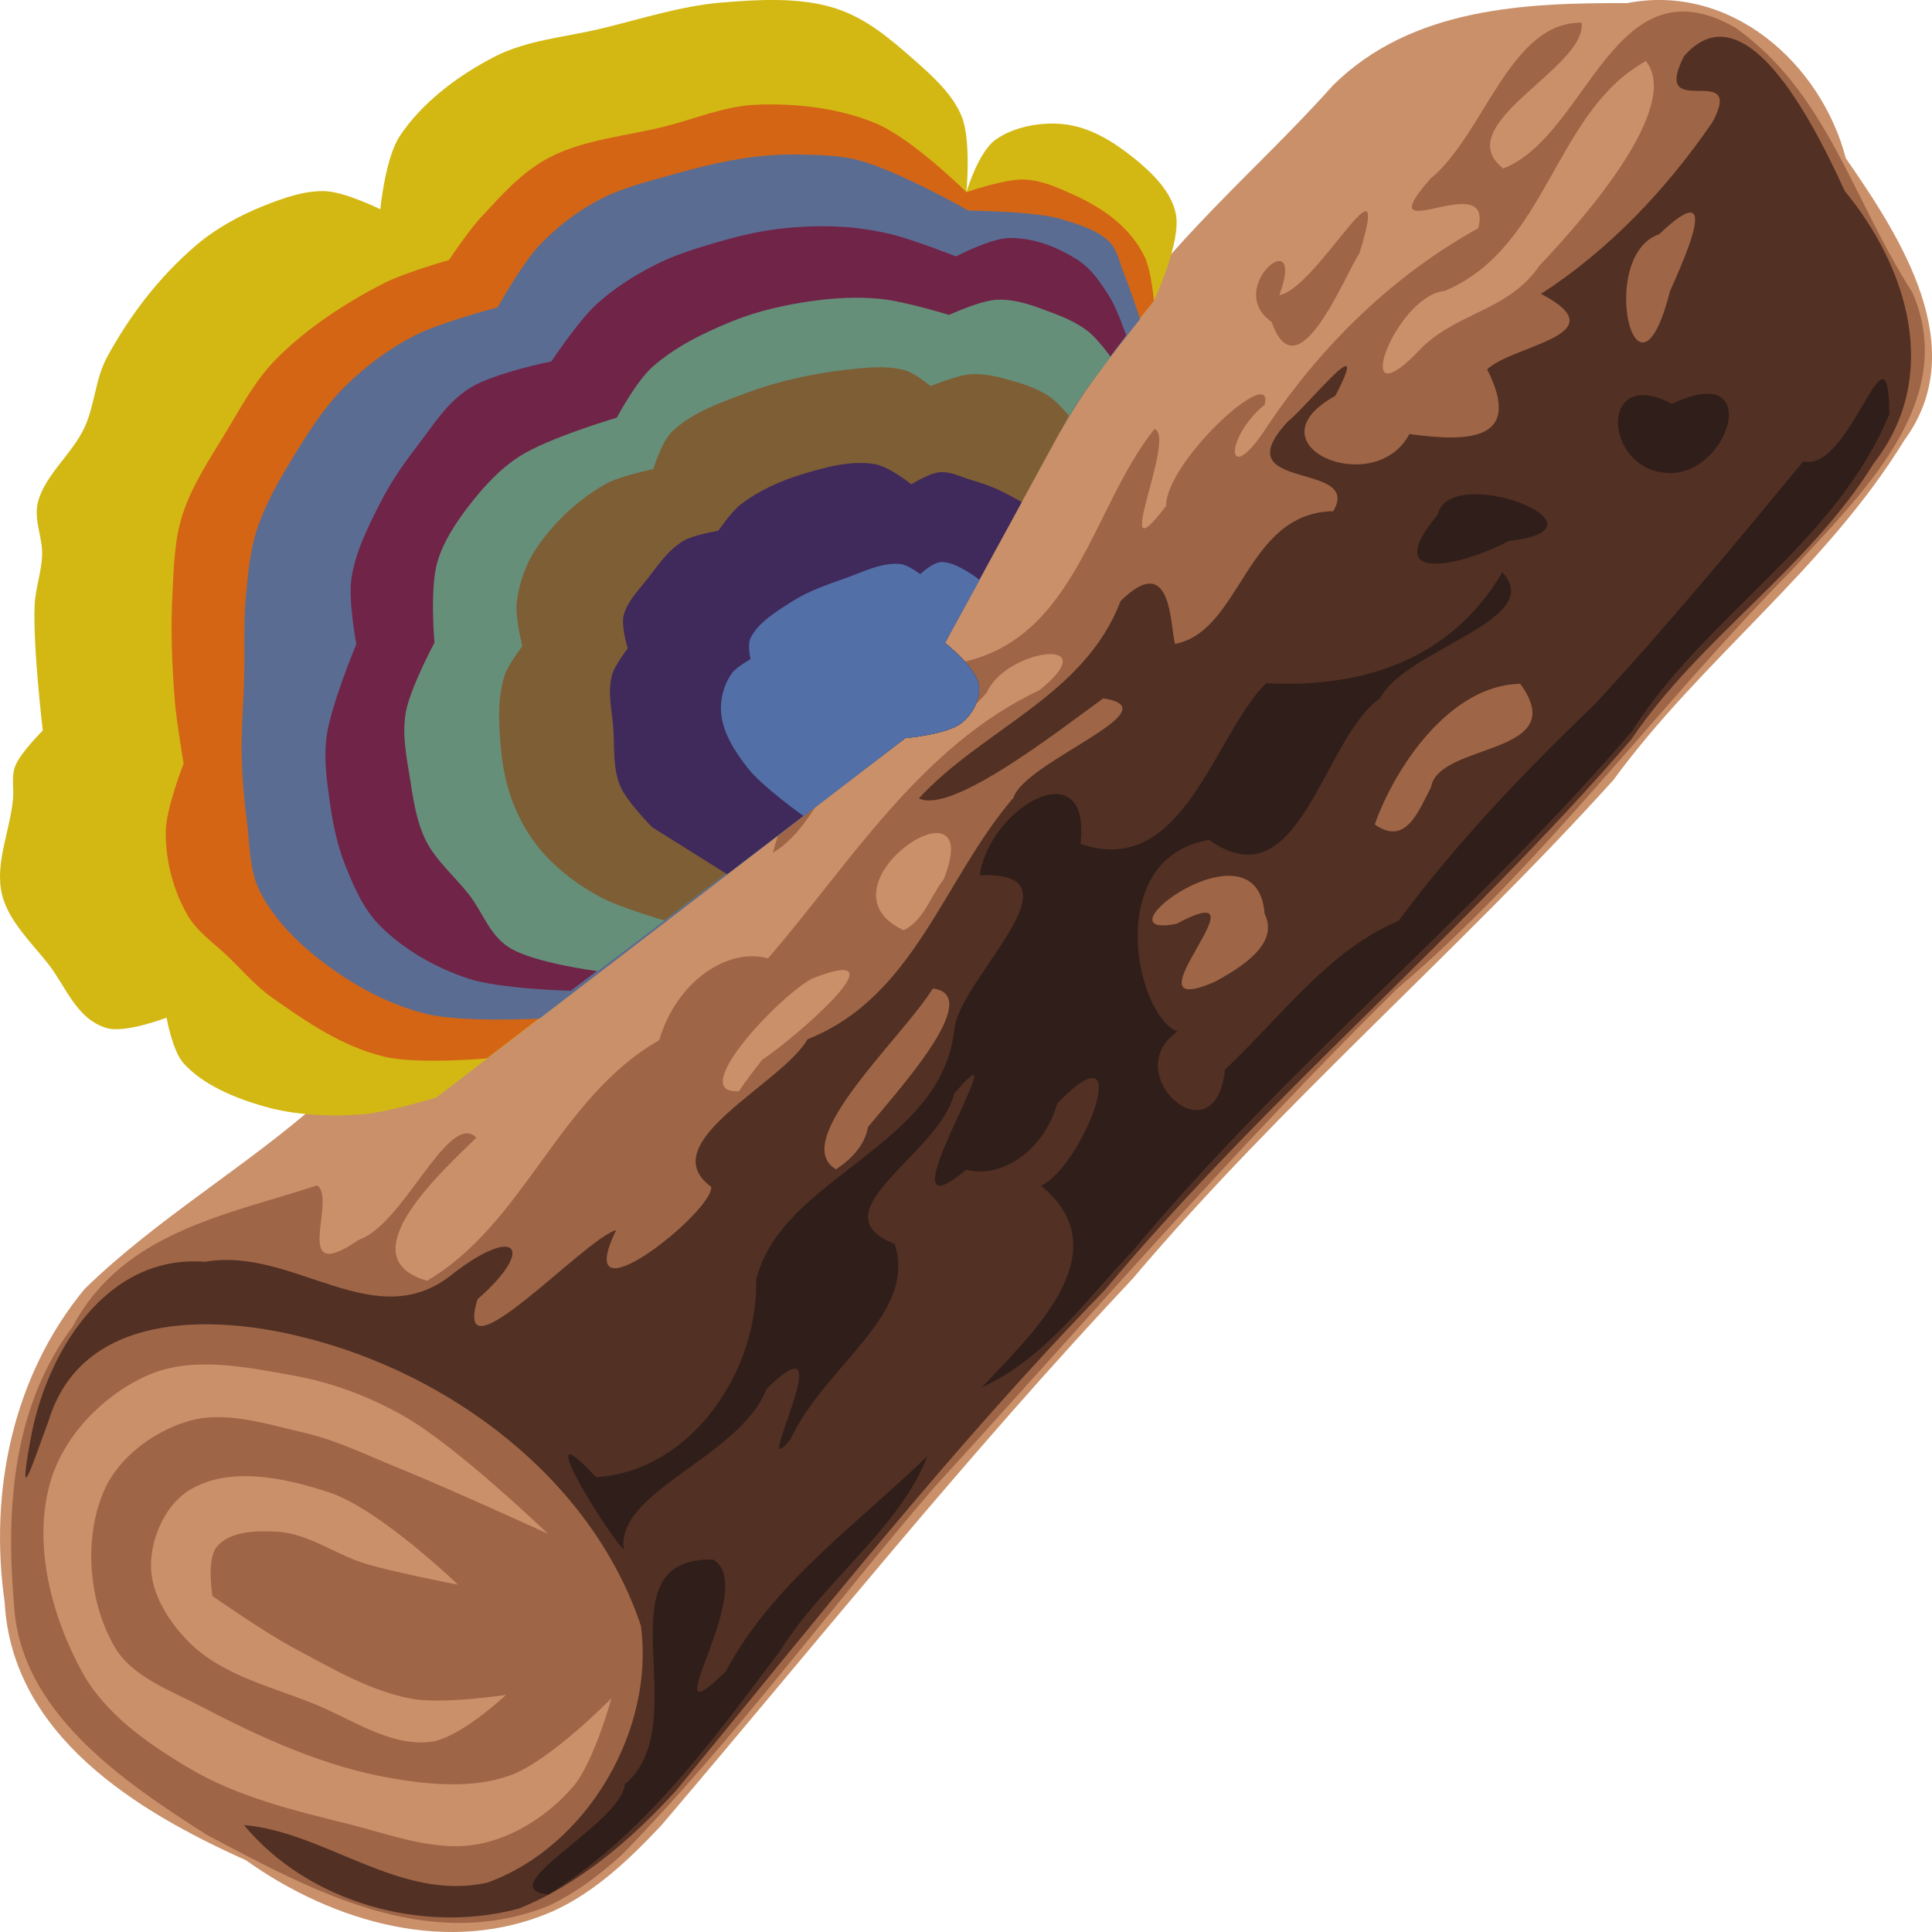
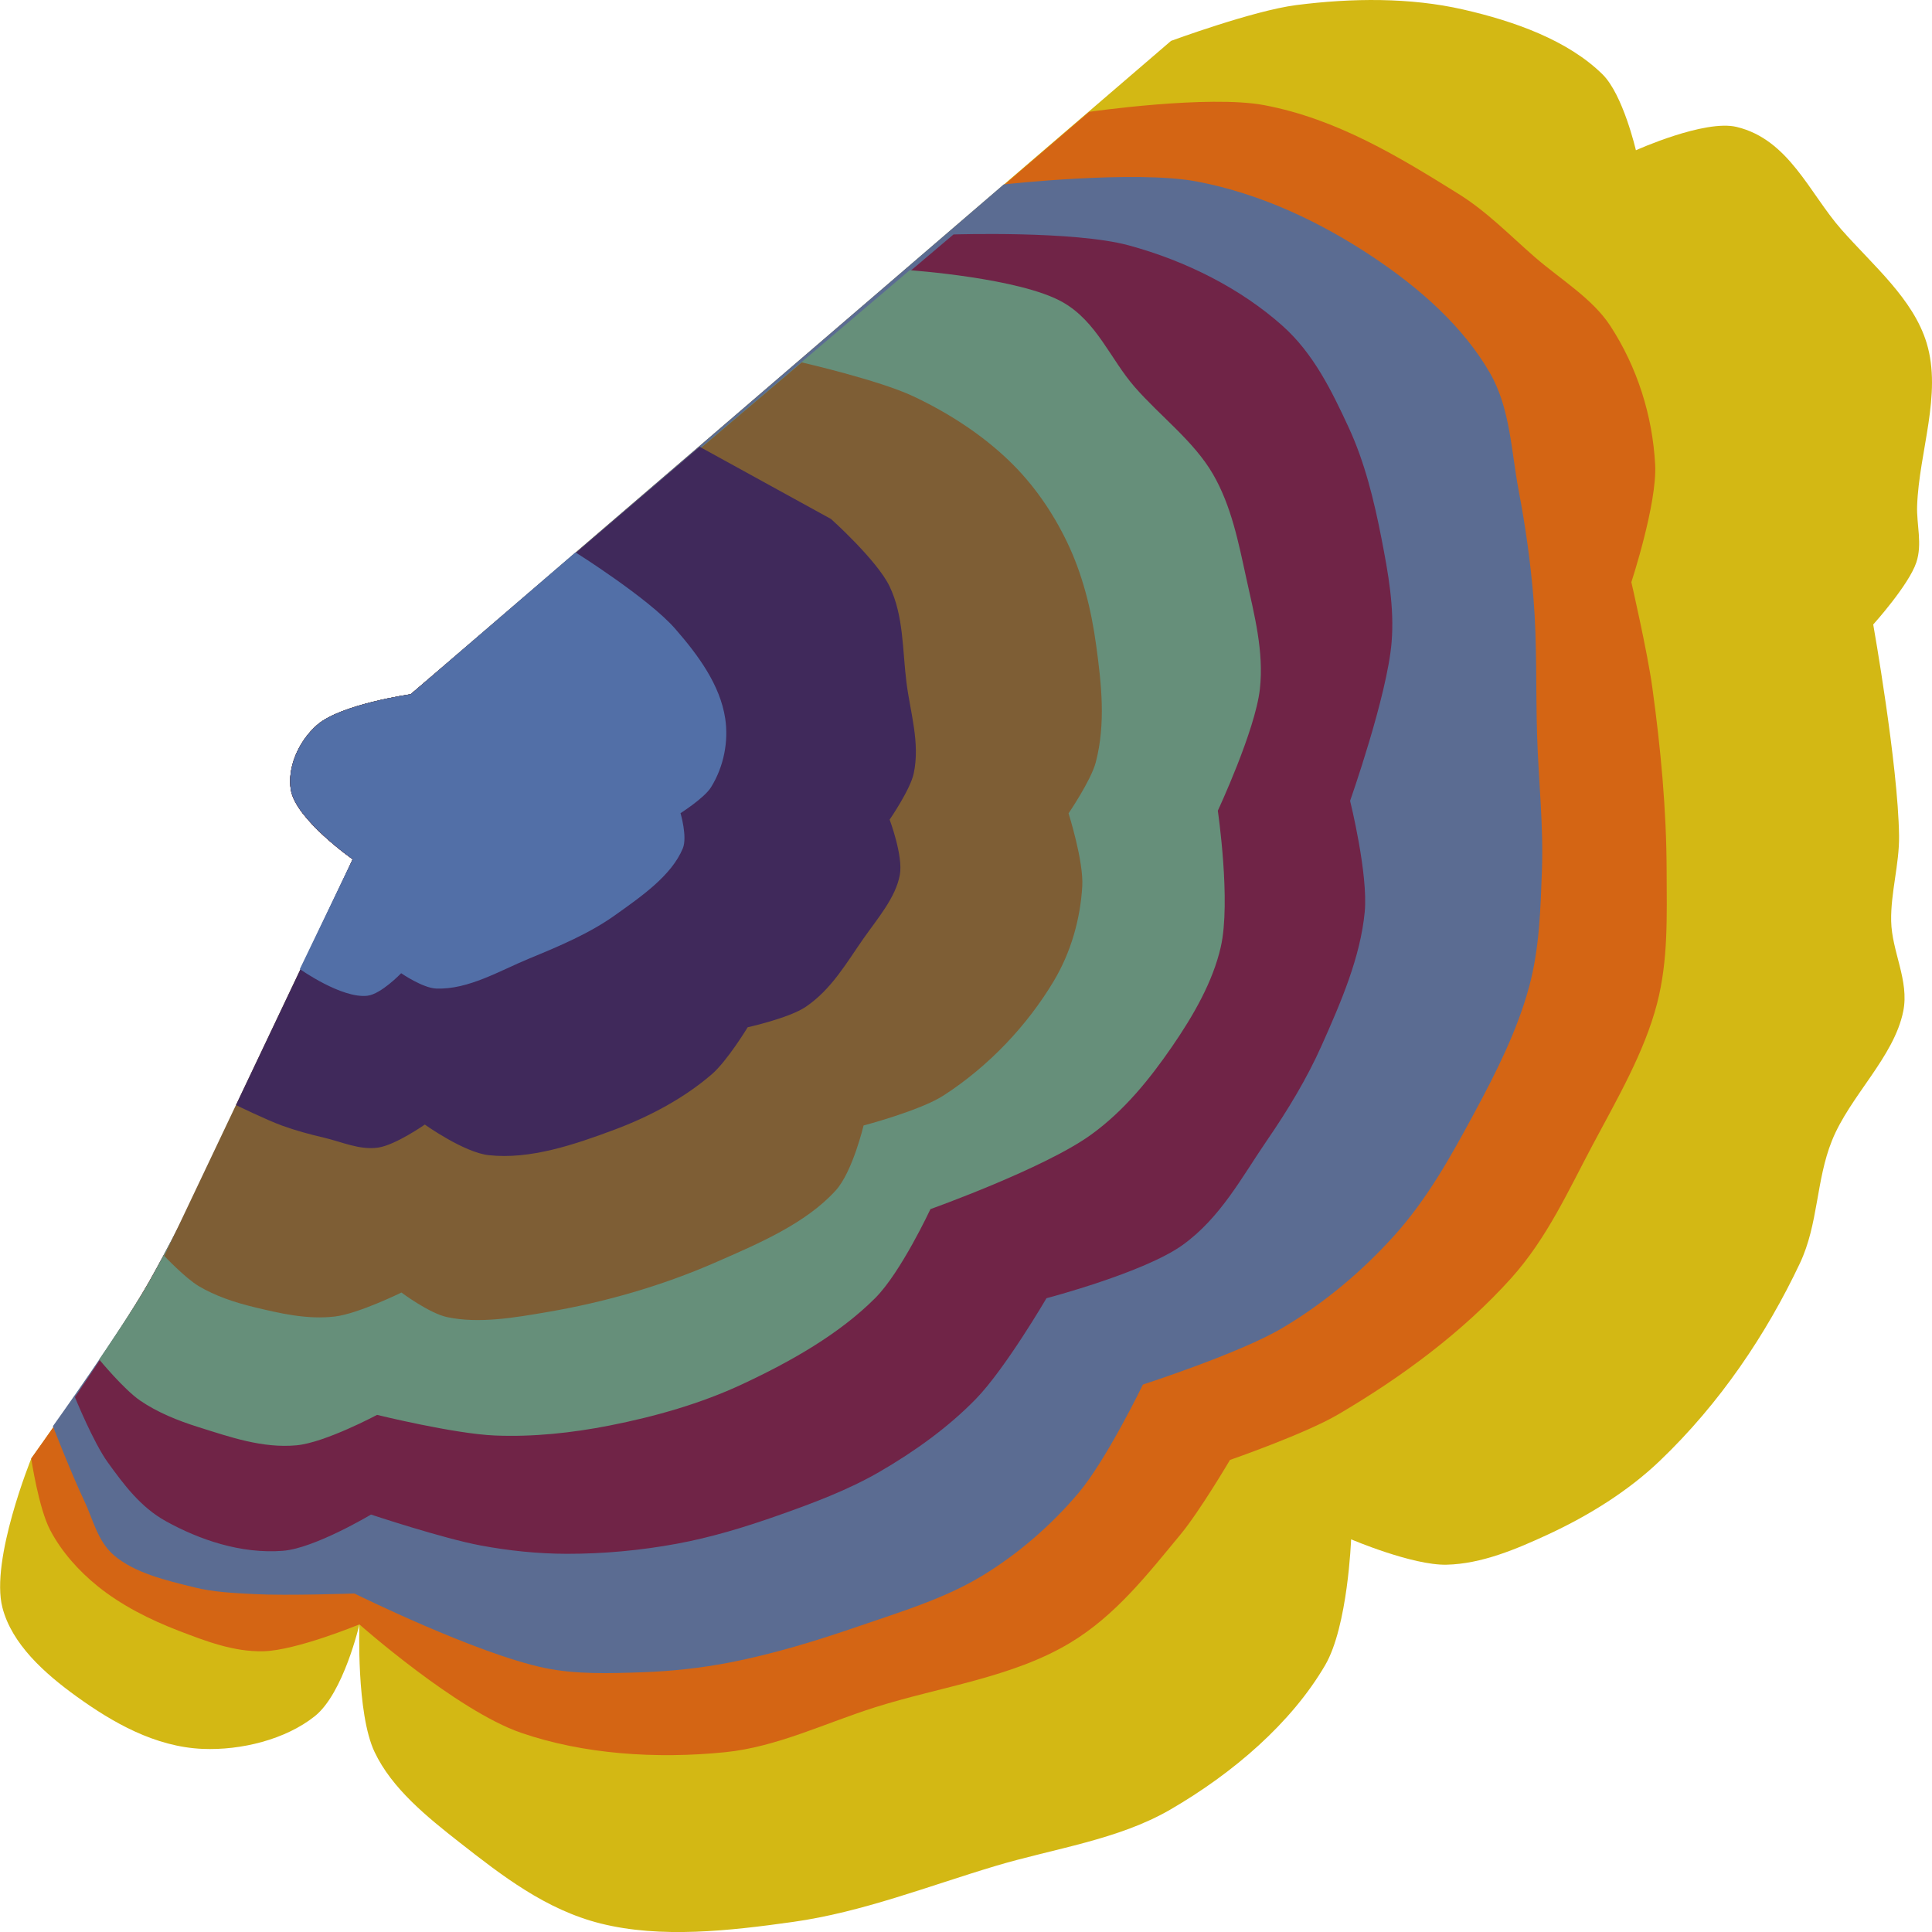
<svg xmlns="http://www.w3.org/2000/svg" width="55mm" height="55mm" viewBox="0 0 55 55" version="1.1" id="svg5">
  <defs id="defs2" />
  <g id="layer1">
-     <g id="g897" transform="matrix(0,-1.002199,1.003624,0,18.07631,199.6053)">
-       <g id="g2549" transform="rotate(52.75142,50.96232,27.57123)">
-         <path style="fill:#c9906a;stroke-width:0.265" d="m 83.994,-65.287 c -3.098,-0.753 -5.141,-3.514 -6.044,-6.427 -1.625,-2.977 -3.134,-6.834 -1.01,-9.969 1.547,-2.77 4.056,-4.968 7.186,-5.711 2.835,-0.354 5.728,0.014 8.588,-0.203 2.41,0.172 5.462,-0.768 7.132,0.834 1.664,-0.97 2.666,-2.167 4.864,-1.948 2.838,-0.768 5.64,-0.623 8.51,-0.595 1.627,-0.337 3.109,-1.98 4.359,-0.072 2.271,0.191 3.573,-3.043 5.885,-1.929 3.064,-1.15 6.387,-1.253 9.569,-1.873 3.091,-0.395 5.715,1.414 8.034,3.193 2.702,1.331 3.335,4.714 2.272,7.26 -0.122,2.73 -0.403,6.463 -3.532,7.385 -3.975,1.55 -8.342,1.47 -12.41,2.688 -6.441,1.214 -13.014,1.594 -19.42,3.02 -6.741,1.133 -13.375,2.806 -20.043,4.269 -1.297,0.217 -2.642,0.376 -3.94,0.078 z" id="path2557" />
-         <path style="fill:#9e6547;stroke-width:0.265" d="m 83.962,-65.492 c -3.566,-1.009 -5.071,-4.475 -6.457,-7.463 -0.967,-2.636 -2.118,-5.999 -0.375,-8.543 1.466,-2.316 3.368,-4.472 6.096,-5.255 2.749,-1.268 5.384,0.123 7.933,1.008 0.244,0.649 -2.386,1.838 0.012,1.946 1.258,0.434 4.249,-1.391 4.409,-0.292 -1.203,0.16 -5.031,0.45 -3.574,2.39 3.183,0.38 6.13,-1.888 9.376,-1.452 1.389,-1.03 3.147,-0.934 3.864,0.018 3.531,-0.753 7.079,-2.174 10.744,-1.406 2.485,-0.07 -0.053,-1.514 -1.238,-0.848 -1.725,0.36 -3.497,-0.352 -1.944,-1.14 -2.032,-0.567 -3.879,1.285 -5.637,1.088 1.912,-1.483 5.35,-2.725 7.526,-1.071 3.013,1.431 5.641,-1.277 8.376,-1.957 0.388,0.557 -3.713,2.671 -1.061,1.938 0.777,-1.018 4.923,-1.38 3.97,-0.599 -1.532,0.062 -2.331,1.262 -0.343,0.545 2.676,-0.925 5.489,-1.259 8.197,-0.867 1.445,-1.134 -2.98,-1.372 -0.231,-1.941 1.973,-0.067 4.482,-2.188 6.098,-0.933 -0.637,1.118 -4.785,0.002 -4.276,1.953 2.493,0.708 6.122,-2.879 7.667,0.812 0.944,3.025 -0.307,5.87 -0.561,9.018 -0.81,3.308 -4.709,3.679 -7.491,4.205 -5.394,0.771 -10.651,2.387 -16.115,2.689 -6.378,0.82 -12.678,2.165 -18.998,3.323 -4.467,0.95 -8.868,2.276 -13.386,2.948 -0.86,0.075 -1.736,0.075 -2.582,-0.113 z m -2.222,-12.765 c 0,0 0.493,-0.942 0.953,-1.041 0.568,-0.122 1.158,0.313 1.602,0.688 0.694,0.586 0.94,1.556 1.48,2.286 0.525,0.711 1.705,2.031 1.705,2.031 0,0 -0.471,-3.048 -1.31,-4.282 -0.742,-1.091 -1.783,-2.313 -3.093,-2.469 -0.799,-0.095 -1.69,0.387 -2.186,1.021 -0.505,0.646 -0.584,1.602 -0.474,2.415 0.177,1.309 1.095,2.409 1.768,3.545 0.589,0.995 0.977,2.268 1.976,2.851 0.725,0.423 2.508,0.231 2.508,0.231 0,0 -1.596,-0.871 -2.196,-1.531 -0.819,-0.901 -1.284,-2.075 -1.794,-3.18 -0.382,-0.827 -0.94,-2.566 -0.94,-2.566 z m 4.842,10.508 c 0.901,-0.186 2.409,-1.346 2.409,-1.346 0,0 -2.485,0.371 -3.639,-0.003 -1.05,-0.341 -1.927,-1.137 -2.682,-1.943 -1.31,-1.398 -2.248,-3.13 -3.061,-4.865 -0.433,-0.925 -1.086,-1.901 -0.949,-2.913 0.197,-1.455 1.153,-2.947 2.429,-3.673 0.891,-0.507 2.109,-0.498 3.073,-0.148 1.042,0.379 1.736,1.403 2.446,2.255 0.6,0.72 1.025,1.57 1.503,2.376 0.797,1.345 2.273,4.104 2.273,4.104 0,0 -0.541,-3.511 -1.227,-5.129 -0.435,-1.024 -1.042,-1.995 -1.795,-2.814 -0.931,-1.014 -1.942,-2.184 -3.28,-2.509 -1.318,-0.32 -2.909,-0.086 -4.006,0.712 -1.483,1.079 -2.309,3.043 -2.585,4.856 -0.206,1.349 0.248,2.759 0.76,4.024 0.596,1.472 1.627,2.74 2.621,3.978 0.793,0.987 1.506,2.174 2.645,2.725 0.924,0.448 2.058,0.521 3.064,0.313 z m 16.796,-13.195 c 1.027,0.076 5.329,-0.185 2.521,-0.978 -1.012,-0.177 -4.869,0.453 -3.592,1.289 0.352,-0.118 0.711,-0.217 1.07,-0.311 z m 7.191,-0.963 c 2.929,-1.742 -3.142,-2.137 -1.776,0.464 0.624,0.125 1.197,-0.312 1.776,-0.464 z m 24.03,-3.653 c 1.915,-0.312 5.924,-1.157 5.898,-2.793 -2.962,-0.431 -5.39,2.528 -8.486,1.746 -1.187,-0.743 -4.388,1.285 -1.756,0.927 1.581,-0.319 2.768,0.649 4.345,0.119 z m -7.038,-3.321 c -0.522,-1.604 2.56,-1.696 0.635,-0.475 0.938,0.508 5.237,-1.522 2.53,0.428 -0.727,0.252 -3.851,2.16 -3.165,0.048 z" id="path2555" />
-         <path style="fill:#523023;stroke-width:0.265" d="m 83.269,-65.935 c -2.622,-1.077 -4.639,-3.758 -4.756,-6.601 1.728,1.562 2.202,4.432 4.511,5.481 2.862,0.897 6.406,-0.57 7.88,-3.179 1.416,-4.174 0.023,-9.005 -2.703,-12.362 -1.658,-2.063 -4.528,-4.338 -7.156,-2.431 -1.07,0.675 -2.3,1.554 -0.744,0.127 1.822,-1.686 4.89,-2.939 7.018,-1.041 2.287,1.18 2.544,4.652 5.425,4.526 2.238,-0.014 2.281,0.847 0.083,0.998 -2.058,1.488 3.456,0.47 4.318,0.817 -2.737,1.389 2.554,1.249 2.89,0.653 -0.592,-2.022 3.367,-1.107 4.713,-1.682 3.153,0.88 5.806,-1.284 8.806,-1.926 0.867,-0.626 5.16,0.764 3.731,-0.705 -1.759,-0.036 -5.421,0.01 -5.881,-0.903 2.651,-0.478 5.497,0.527 7.946,-1 2.039,-0.266 0.704,1.389 0.492,1.904 1.719,0.855 3.845,-1.762 5.855,-0.284 1.554,-0.634 -2.191,-2.331 0.513,-2.807 0.786,-0.023 3.616,-0.759 1.518,0.234 -2.849,-0.416 -0.914,3.028 1.016,2.136 1.185,1.186 2.449,2.13 2.868,-0.129 1.025,-0.104 3.581,1.496 2.514,-0.781 2.277,0.174 4.626,-0.207 6.831,-0.943 1.831,-0.841 -1.447,-1.038 0.479,-1.975 2.694,-0.572 1.688,4.127 1.315,5.808 0.109,2.813 -1.003,5.848 -4.013,6.649 -3.289,1.266 -6.912,0.959 -10.24,2.086 -7.057,1.503 -14.312,1.806 -21.35,3.411 -6.177,0.935 -12.224,2.513 -18.292,3.957 -1.839,0.334 -3.765,0.465 -5.587,-0.036 z m 33.959,-9.687 c 1.514,-2.342 -4.368,-2.357 -2.165,-1.284 3.147,0.516 -3.08,1.262 -0.113,1.974 0.718,0.102 2.096,0.29 2.277,-0.69 z m 5.93,0 c 0.953,-0.895 3.737,1.73 3.795,-0.808 -1.635,-1.196 -4.31,-0.235 -5.704,0.681 0.323,1.052 1.251,0.426 1.91,0.127 z m -18.554,-1.984 c 1.205,-0.294 4.934,-0.959 3.846,-2.02 -1.533,0.593 -5.895,0.97 -5.295,2.426 0.505,0.037 1.063,-0.045 1.449,-0.406 z m 32.48,-5.131 c 0.922,-0.509 3.236,-1.754 0.732,-1.474 -1.78,-0.593 -3.807,3.935 -0.732,1.474 z" id="path2553" />
-         <path style="fill:#2f1e19;stroke-width:0.265" d="m 84.195,-65.741 c -1.258,-1.169 2.865,-0.343 3.614,-1.177 2.712,-0.125 3.295,-5.615 5.859,-3.567 0.609,1.433 -4.734,3.128 -1.633,2.747 2.54,-1.182 5.563,-1.078 8.244,-1.406 -1.818,1.143 -4.553,1.053 -6.678,1.878 -3.058,0.856 -6.189,1.823 -9.405,1.526 z m 18.499,-4.025 c 1.971,-0.336 5.5,-0.646 4.81,-3.536 1.34,0.258 5.01,-2.079 1.783,-1.591 -1.147,0.867 -2.605,0.723 -3.196,-0.063 -3.466,0.165 4.135,-2.607 1.03,-1.928 -1.325,1.114 -5.206,0.288 -3.923,2.376 -0.693,1.995 -3.649,1.546 -5.698,2.624 -1.909,0.472 3.502,-1.954 0.309,-1.544 -1.767,1.094 -5.188,-0.292 -5.988,1.193 -0.08,-1.017 0.355,-4.872 0.622,-2.123 2.275,1.517 5.516,0.363 7.006,-1.711 2.368,-1.91 6.496,0.218 8.815,-2.294 1.04,-1.034 5.701,-1.283 3.191,-3.016 1.411,-1.386 4.691,-0.934 2.813,1.021 1.733,2.566 4.854,-0.167 6.957,-0.448 2.105,1.782 4.58,2.639 7.237,1.549 0.193,1.843 -3.485,0.071 -4.926,0.746 -2.002,-0.076 -5.352,3.286 -6.291,0.269 -2.711,-1.422 -4.684,2.709 -4.012,3.789 -2.087,-0.091 -1.384,3.598 0.42,1.677 2.19,-0.227 4.385,-0.922 6.477,-0.382 2.695,-0.783 5.4,-1.209 8.179,-1.533 2.976,-0.527 5.92,-1.214 8.86,-1.909 0.875,1.086 4.528,-1.957 2.749,0.41 -3.43,2.006 -7.616,1.392 -11.265,2.751 -6.667,1.443 -13.54,1.638 -20.19,3.175 -1.897,0.302 -3.839,0.935 -5.767,0.497 z m 31.168,-8.939 c -1.319,-1.172 0.336,-3.585 1.331,-1.447 2.894,0.593 -0.01,2.667 -1.331,1.447 z m -4.72,-1.155 c -1.298,-0.192 -3.78,-1.202 -1.154,-1.809 1.203,-1.011 3.946,3.479 1.154,1.809 z" id="path2551" />
-       </g>
-       <g id="g1292-1" transform="matrix(0.5220985,-0.08679043,0.1085755,0.6260546,146.5145,-27.9761)">
-         <path style="fill:#d3b814;fill-opacity:1;stroke:none;stroke-width:0.265px;stroke-linecap:butt;stroke-linejoin:miter;stroke-opacity:1" d="M 47.483,63.519 32.771,40.231 c 0,0 -0.346,-2.284 -0.209,-3.417 0.178,-1.474 0.578,-2.97 1.325,-4.253 0.736,-1.265 1.707,-2.519 2.998,-3.207 0.769,-0.41 2.58,-0.418 2.58,-0.418 0,0 -0.466,-1.942 0,-2.719 0.758,-1.267 2.559,-1.484 3.905,-2.092 1.334,-0.603 2.653,-1.445 4.114,-1.534 1.694,-0.103 3.293,0.821 4.95,1.185 0.579,0.127 1.214,0.081 1.743,0.349 0.646,0.327 1.604,1.464 1.604,1.464 0,0 4.488,0.171 6.694,0.558 0.877,0.154 1.702,0.548 2.58,0.697 0.942,0.16 1.963,-0.123 2.859,0.209 1.355,0.503 2.233,1.859 3.486,2.58 1.119,0.644 2.475,0.828 3.556,1.534 1.941,1.268 3.742,2.855 5.09,4.741 0.696,0.973 1.171,2.117 1.464,3.277 0.228,0.904 0.436,1.885 0.209,2.789 -0.221,0.882 -1.464,2.301 -1.464,2.301 0,0 2.657,0.585 3.695,1.394 1.541,1.201 2.669,2.979 3.347,4.811 0.559,1.512 0.366,3.204 0.488,4.811 0.139,1.833 0.472,3.68 0.279,5.508 -0.18,1.699 -0.432,3.494 -1.325,4.95 -0.817,1.333 -2.191,2.262 -3.486,3.138 -1.051,0.71 -2.17,1.44 -3.417,1.673 -1.33,0.249 -4.044,-0.349 -4.044,-0.349 0,0 2.006,0.803 2.51,1.673 0.514,0.887 0.532,2.095 0.209,3.068 -0.405,1.22 -1.473,2.169 -2.51,2.928 -0.958,0.702 -2.09,1.363 -3.277,1.394 -1.558,0.041 -4.393,-1.604 -4.393,-1.604 0,0 -2.98,-2.803 -4.602,-4.044 -3.676,-2.812 -11.574,-7.67 -11.574,-7.67 0,0 -1.634,1.229 -2.58,1.185 -0.697,-0.032 -1.432,-0.461 -1.813,-1.046 -0.472,-0.725 -0.279,-2.58 -0.279,-2.58 z" id="path16672-3" />
-         <path style="fill:#d46514;fill-opacity:1;stroke:none;stroke-width:0.265px;stroke-linecap:butt;stroke-linejoin:miter;stroke-opacity:1" d="M 47.483,63.519 34.374,42.741 c 0,0 0.322,-3.161 1.046,-4.532 0.945,-1.789 2.563,-3.163 4.114,-4.462 0.761,-0.638 1.662,-1.088 2.51,-1.604 0.872,-0.531 1.675,-1.232 2.65,-1.534 1.47,-0.455 3.079,-0.565 4.602,-0.349 1.216,0.173 3.451,1.29 3.451,1.29 0,0 2.257,-0.009 3.382,0.07 1.938,0.136 3.877,0.343 5.787,0.697 1.355,0.251 2.743,0.467 4.009,1.011 1.416,0.609 2.653,1.575 3.905,2.475 1.227,0.883 2.545,1.705 3.521,2.859 1.294,1.53 2.258,3.354 2.963,5.229 0.363,0.966 0.628,3.033 0.628,3.033 0,0 1.367,1.072 1.952,1.708 0.968,1.052 2.025,2.12 2.545,3.451 0.656,1.677 0.425,3.576 0.593,5.369 0.128,1.369 0.523,2.755 0.314,4.114 -0.28,1.819 -0.952,3.653 -2.057,5.125 -1.143,1.522 -4.497,3.521 -4.497,3.521 0,0 0.353,1.769 0.143,2.617 -0.191,0.77 -0.727,1.424 -1.226,2.042 -0.562,0.695 -1.211,1.341 -1.958,1.831 -0.63,0.413 -1.338,0.734 -2.073,0.898 -0.764,0.171 -2.347,0.073 -2.347,0.073 0,0 -2.98,-2.803 -4.602,-4.044 -3.676,-2.812 -11.574,-7.67 -11.574,-7.67 0,0 -1.634,1.229 -2.58,1.185 -0.697,-0.032 -1.432,-0.461 -1.813,-1.046 -0.472,-0.725 -0.279,-2.58 -0.279,-2.58 z" id="path16672-7-0" />
-         <path style="fill:#5b6c92;fill-opacity:1;stroke:none;stroke-width:0.265px;stroke-linecap:butt;stroke-linejoin:miter;stroke-opacity:1" d="M 47.483,63.519 36.001,45.354 c 0,0 0.49,-3.462 1.292,-4.976 0.845,-1.594 2.155,-2.95 3.571,-4.068 1.312,-1.036 2.814,-1.929 4.433,-2.343 1.238,-0.316 2.556,-0.091 3.833,-0.055 1.142,0.032 2.284,0.11 3.419,0.243 1.423,0.167 2.826,0.471 4.24,0.698 1.406,0.226 2.829,0.355 4.22,0.661 1.175,0.259 2.368,0.51 3.47,0.993 1.257,0.551 2.406,1.337 3.516,2.145 1.143,0.833 2.303,1.689 3.214,2.771 0.852,1.011 1.57,2.166 2.042,3.401 0.472,1.236 0.745,3.898 0.745,3.898 0,0 2.073,1.377 2.895,2.293 0.774,0.862 1.427,1.864 1.854,2.941 0.432,1.09 0.526,2.288 0.671,3.451 0.145,1.158 0.246,2.329 0.198,3.495 -0.032,0.787 -0.147,1.573 -0.327,2.339 -0.198,0.843 -0.405,1.705 -0.824,2.462 -0.93,1.682 -3.659,4.458 -3.659,4.458 0,0 -0.406,1.73 -0.695,2.568 -0.177,0.513 -0.352,1.036 -0.635,1.499 -0.424,0.696 -0.87,1.451 -1.563,1.88 -0.561,0.347 -1.278,0.33 -1.925,0.454 -0.826,0.158 -2.494,0.368 -2.494,0.368 0,0 -2.438,-2.29 -3.764,-3.304 -3.676,-2.812 -11.574,-7.67 -11.574,-7.67 0,0 -1.634,1.229 -2.58,1.185 -0.697,-0.032 -1.432,-0.461 -1.813,-1.046 -0.472,-0.725 -0.279,-2.58 -0.279,-2.58 z" id="path16672-7-8-1" />
-         <path style="fill:#702447;fill-opacity:1;stroke:none;stroke-width:0.265px;stroke-linecap:butt;stroke-linejoin:miter;stroke-opacity:1" d="M 47.483,63.519 37.185,46.932 c 0,0 0.739,-3.113 1.588,-4.433 0.899,-1.397 2.143,-2.628 3.571,-3.476 1.078,-0.64 2.36,-0.889 3.595,-1.111 1.211,-0.217 2.455,-0.233 3.685,-0.203 1.096,0.027 2.21,0.064 3.271,0.342 1.611,0.421 4.585,1.98 4.585,1.98 0,0 2.391,-0.044 3.53,0.267 1.368,0.374 2.612,1.131 3.815,1.881 0.903,0.563 1.74,1.234 2.53,1.948 0.944,0.852 2.051,1.635 2.623,2.771 0.577,1.149 0.667,3.799 0.667,3.799 0,0 1.877,1.462 2.6,2.392 0.672,0.865 1.178,1.865 1.558,2.892 0.338,0.915 0.492,1.893 0.622,2.86 0.123,0.912 0.199,1.837 0.149,2.756 -0.053,0.972 -0.212,1.944 -0.475,2.881 -0.21,0.75 -0.512,1.477 -0.874,2.167 -0.488,0.931 -1.736,2.634 -1.736,2.634 0,0 0.638,1.644 0.488,2.469 -0.198,1.094 -0.938,2.082 -1.754,2.837 -0.611,0.566 -1.436,0.867 -2.221,1.145 -0.721,0.256 -2.248,0.467 -2.248,0.467 0,0 -1.967,-1.771 -3.024,-2.565 -3.7,-2.78 -11.574,-7.67 -11.574,-7.67 0,0 -1.634,1.229 -2.58,1.185 -0.697,-0.032 -1.432,-0.461 -1.813,-1.046 -0.472,-0.725 -0.279,-2.58 -0.279,-2.58 z" id="path16672-7-8-0-4" />
-         <path style="fill:#668f7a;fill-opacity:1;stroke:none;stroke-width:0.265px;stroke-linecap:butt;stroke-linejoin:miter;stroke-opacity:1" d="m 47.483,63.519 -9.509,-15.256 c 0,0 1.023,-2.785 2.081,-3.743 0.842,-0.763 2.091,-0.891 3.128,-1.356 1.089,-0.488 2.094,-1.206 3.25,-1.505 1.112,-0.288 2.289,-0.258 3.438,-0.252 1.176,0.006 2.387,-0.033 3.517,0.292 1.245,0.358 3.451,1.783 3.451,1.783 0,0 2.895,0.183 4.22,0.711 1.018,0.405 1.918,1.096 2.73,1.831 0.829,0.751 1.631,1.59 2.136,2.589 0.705,1.394 1.144,4.546 1.144,4.546 0,0 1.733,1.119 2.343,1.925 0.86,1.137 1.359,2.539 1.712,3.92 0.301,1.177 0.373,2.417 0.325,3.631 -0.04,1.016 -0.192,2.042 -0.512,3.008 -0.341,1.031 -1.478,2.904 -1.478,2.904 0,0 0.484,1.493 0.363,2.24 -0.145,0.897 -0.74,1.672 -1.263,2.415 -0.35,0.497 -0.752,0.972 -1.235,1.342 -0.465,0.356 -1.558,0.812 -1.558,0.812 0,0 -1.326,-1.192 -2.038,-1.727 -3.701,-2.779 -11.574,-7.67 -11.574,-7.67 0,0 -1.634,1.229 -2.58,1.185 -0.697,-0.032 -1.432,-0.461 -1.813,-1.046 -0.472,-0.725 -0.279,-2.58 -0.279,-2.58 z" id="path16672-7-8-0-5-6" />
-         <path style="fill:#7e5e35;fill-opacity:1;stroke:none;stroke-width:0.265px;stroke-linecap:butt;stroke-linejoin:miter;stroke-opacity:1" d="m 47.483,63.519 -7.438,-11.953 c 0,0 1.096,-1.875 1.835,-2.659 0.779,-0.826 1.687,-1.553 2.684,-2.096 0.9,-0.491 1.898,-0.818 2.905,-1.012 1.11,-0.214 2.261,-0.234 3.389,-0.153 1.224,0.087 2.489,0.202 3.616,0.687 0.521,0.224 1.381,0.994 1.381,0.994 0,0 1.585,-0.113 2.346,0.07 0.979,0.235 1.944,0.661 2.73,1.289 1.151,0.918 2.138,2.126 2.727,3.476 0.301,0.689 0.355,2.229 0.355,2.229 0,0 1.35,0.55 1.801,1.087 0.811,0.965 1.091,2.296 1.367,3.526 0.334,1.49 0.432,3.045 0.325,4.568 -0.062,0.889 -0.125,1.836 -0.561,2.613 -0.244,0.435 -1.084,1.03 -1.084,1.03 0,0 0.346,1.23 0.264,1.846 -0.096,0.727 -0.491,1.393 -0.868,2.021 -0.285,0.474 -0.622,0.929 -1.038,1.293 -0.346,0.303 -1.18,0.712 -1.18,0.712 L 52.154,65.96 c 0,0 -1.634,1.229 -2.58,1.185 -0.697,-0.032 -1.432,-0.461 -1.813,-1.046 -0.472,-0.725 -0.279,-2.58 -0.279,-2.58 z" id="path16672-7-8-0-5-3-7" />
-         <path style="fill:#40295b;fill-opacity:1;stroke:none;stroke-width:0.265px;stroke-linecap:butt;stroke-linejoin:miter;stroke-opacity:1" d="m 47.483,63.519 -5.565,-8.847 3.166,-2.954 c 0,0 1.595,-0.938 2.487,-1.11 1.016,-0.196 2.07,0.04 3.102,0.122 0.953,0.075 1.955,-0.004 2.847,0.34 0.476,0.183 1.249,0.884 1.249,0.884 0,0 1.217,-0.141 1.775,0.057 0.674,0.24 1.179,0.818 1.705,1.302 0.621,0.572 1.341,1.114 1.695,1.881 0.226,0.489 0.213,1.603 0.213,1.603 0,0 0.892,0.718 1.193,1.193 0.534,0.841 0.857,1.828 1.012,2.813 0.175,1.113 0.325,2.34 -0.112,3.378 -0.262,0.622 -1.4,1.462 -1.4,1.462 0,0 0.423,0.873 0.376,1.331 -0.051,0.496 -0.436,0.897 -0.689,1.326 -0.205,0.348 -0.424,0.689 -0.672,1.008 -0.295,0.379 -0.966,1.068 -0.966,1.068 l -6.743,-4.416 c 0,0 -1.634,1.229 -2.58,1.185 -0.697,-0.032 -1.432,-0.461 -1.813,-1.046 -0.472,-0.725 -0.279,-2.58 -0.279,-2.58 z" id="path16672-7-8-0-5-3-9-2" />
-         <path style="fill:#526fa7;fill-opacity:1;stroke:none;stroke-width:0.265px;stroke-linecap:butt;stroke-linejoin:miter;stroke-opacity:1" d="m 47.483,63.519 -3.198,-5.05 c 0,0 1.934,-1.608 3.067,-2.116 0.979,-0.439 2.056,-0.83 3.128,-0.765 0.718,0.044 1.462,0.306 2.017,0.763 0.282,0.232 0.579,0.931 0.579,0.931 0,0 0.782,-0.043 1.101,0.144 0.761,0.448 1.184,1.338 1.578,2.128 0.378,0.758 0.555,1.606 0.719,2.436 0.167,0.845 0.53,1.751 0.265,2.571 -0.111,0.346 -0.724,0.814 -0.724,0.814 0,0 0.501,0.634 0.453,0.996 -0.09,0.677 -1.305,1.58 -1.305,1.58 l -3.009,-1.992 c 0,0 -1.634,1.229 -2.58,1.185 -0.697,-0.032 -1.432,-0.461 -1.813,-1.046 -0.472,-0.725 -0.279,-2.58 -0.279,-2.58 z" id="path16672-7-8-0-5-3-9-4-1" />
-       </g>
+     <g id="g1292-1" transform="matrix(0.1977622,0.8775433,-1.054458,0.24437,69.27795,-37.42553)">
+       <path style="fill:#d3b814;fill-opacity:1;stroke:none;stroke-width:0.265px;stroke-linecap:butt;stroke-linejoin:miter;stroke-opacity:1" d="M 47.483,63.519 32.771,40.231 c 0,0 -0.346,-2.284 -0.209,-3.417 0.178,-1.474 0.578,-2.97 1.325,-4.253 0.736,-1.265 1.707,-2.519 2.998,-3.207 0.769,-0.41 2.58,-0.418 2.58,-0.418 0,0 -0.466,-1.942 0,-2.719 0.758,-1.267 2.559,-1.484 3.905,-2.092 1.334,-0.603 2.653,-1.445 4.114,-1.534 1.694,-0.103 3.293,0.821 4.95,1.185 0.579,0.127 1.214,0.081 1.743,0.349 0.646,0.327 1.604,1.464 1.604,1.464 0,0 4.488,0.171 6.694,0.558 0.877,0.154 1.702,0.548 2.58,0.697 0.942,0.16 1.963,-0.123 2.859,0.209 1.355,0.503 2.233,1.859 3.486,2.58 1.119,0.644 2.475,0.828 3.556,1.534 1.941,1.268 3.742,2.855 5.09,4.741 0.696,0.973 1.171,2.117 1.464,3.277 0.228,0.904 0.436,1.885 0.209,2.789 -0.221,0.882 -1.464,2.301 -1.464,2.301 0,0 2.657,0.585 3.695,1.394 1.541,1.201 2.669,2.979 3.347,4.811 0.559,1.512 0.366,3.204 0.488,4.811 0.139,1.833 0.472,3.68 0.279,5.508 -0.18,1.699 -0.432,3.494 -1.325,4.95 -0.817,1.333 -2.191,2.262 -3.486,3.138 -1.051,0.71 -2.17,1.44 -3.417,1.673 -1.33,0.249 -4.044,-0.349 -4.044,-0.349 0,0 2.006,0.803 2.51,1.673 0.514,0.887 0.532,2.095 0.209,3.068 -0.405,1.22 -1.473,2.169 -2.51,2.928 -0.958,0.702 -2.09,1.363 -3.277,1.394 -1.558,0.041 -4.393,-1.604 -4.393,-1.604 0,0 -2.98,-2.803 -4.602,-4.044 -3.676,-2.812 -11.574,-7.67 -11.574,-7.67 0,0 -1.634,1.229 -2.58,1.185 -0.697,-0.032 -1.432,-0.461 -1.813,-1.046 -0.472,-0.725 -0.279,-2.58 -0.279,-2.58 z" id="path16672-3" />
+       <path style="fill:#d46514;fill-opacity:1;stroke:none;stroke-width:0.265px;stroke-linecap:butt;stroke-linejoin:miter;stroke-opacity:1" d="M 47.483,63.519 34.374,42.741 c 0,0 0.322,-3.161 1.046,-4.532 0.945,-1.789 2.563,-3.163 4.114,-4.462 0.761,-0.638 1.662,-1.088 2.51,-1.604 0.872,-0.531 1.675,-1.232 2.65,-1.534 1.47,-0.455 3.079,-0.565 4.602,-0.349 1.216,0.173 3.451,1.29 3.451,1.29 0,0 2.257,-0.009 3.382,0.07 1.938,0.136 3.877,0.343 5.787,0.697 1.355,0.251 2.743,0.467 4.009,1.011 1.416,0.609 2.653,1.575 3.905,2.475 1.227,0.883 2.545,1.705 3.521,2.859 1.294,1.53 2.258,3.354 2.963,5.229 0.363,0.966 0.628,3.033 0.628,3.033 0,0 1.367,1.072 1.952,1.708 0.968,1.052 2.025,2.12 2.545,3.451 0.656,1.677 0.425,3.576 0.593,5.369 0.128,1.369 0.523,2.755 0.314,4.114 -0.28,1.819 -0.952,3.653 -2.057,5.125 -1.143,1.522 -4.497,3.521 -4.497,3.521 0,0 0.353,1.769 0.143,2.617 -0.191,0.77 -0.727,1.424 -1.226,2.042 -0.562,0.695 -1.211,1.341 -1.958,1.831 -0.63,0.413 -1.338,0.734 -2.073,0.898 -0.764,0.171 -2.347,0.073 -2.347,0.073 0,0 -2.98,-2.803 -4.602,-4.044 -3.676,-2.812 -11.574,-7.67 -11.574,-7.67 0,0 -1.634,1.229 -2.58,1.185 -0.697,-0.032 -1.432,-0.461 -1.813,-1.046 -0.472,-0.725 -0.279,-2.58 -0.279,-2.58 z" id="path16672-7-0" />
+       <path style="fill:#5b6c92;fill-opacity:1;stroke:none;stroke-width:0.265px;stroke-linecap:butt;stroke-linejoin:miter;stroke-opacity:1" d="M 47.483,63.519 36.001,45.354 c 0,0 0.49,-3.462 1.292,-4.976 0.845,-1.594 2.155,-2.95 3.571,-4.068 1.312,-1.036 2.814,-1.929 4.433,-2.343 1.238,-0.316 2.556,-0.091 3.833,-0.055 1.142,0.032 2.284,0.11 3.419,0.243 1.423,0.167 2.826,0.471 4.24,0.698 1.406,0.226 2.829,0.355 4.22,0.661 1.175,0.259 2.368,0.51 3.47,0.993 1.257,0.551 2.406,1.337 3.516,2.145 1.143,0.833 2.303,1.689 3.214,2.771 0.852,1.011 1.57,2.166 2.042,3.401 0.472,1.236 0.745,3.898 0.745,3.898 0,0 2.073,1.377 2.895,2.293 0.774,0.862 1.427,1.864 1.854,2.941 0.432,1.09 0.526,2.288 0.671,3.451 0.145,1.158 0.246,2.329 0.198,3.495 -0.032,0.787 -0.147,1.573 -0.327,2.339 -0.198,0.843 -0.405,1.705 -0.824,2.462 -0.93,1.682 -3.659,4.458 -3.659,4.458 0,0 -0.406,1.73 -0.695,2.568 -0.177,0.513 -0.352,1.036 -0.635,1.499 -0.424,0.696 -0.87,1.451 -1.563,1.88 -0.561,0.347 -1.278,0.33 -1.925,0.454 -0.826,0.158 -2.494,0.368 -2.494,0.368 0,0 -2.438,-2.29 -3.764,-3.304 -3.676,-2.812 -11.574,-7.67 -11.574,-7.67 0,0 -1.634,1.229 -2.58,1.185 -0.697,-0.032 -1.432,-0.461 -1.813,-1.046 -0.472,-0.725 -0.279,-2.58 -0.279,-2.58 z" id="path16672-7-8-1" />
+       <path style="fill:#702447;fill-opacity:1;stroke:none;stroke-width:0.265px;stroke-linecap:butt;stroke-linejoin:miter;stroke-opacity:1" d="M 47.483,63.519 37.185,46.932 c 0,0 0.739,-3.113 1.588,-4.433 0.899,-1.397 2.143,-2.628 3.571,-3.476 1.078,-0.64 2.36,-0.889 3.595,-1.111 1.211,-0.217 2.455,-0.233 3.685,-0.203 1.096,0.027 2.21,0.064 3.271,0.342 1.611,0.421 4.585,1.98 4.585,1.98 0,0 2.391,-0.044 3.53,0.267 1.368,0.374 2.612,1.131 3.815,1.881 0.903,0.563 1.74,1.234 2.53,1.948 0.944,0.852 2.051,1.635 2.623,2.771 0.577,1.149 0.667,3.799 0.667,3.799 0,0 1.877,1.462 2.6,2.392 0.672,0.865 1.178,1.865 1.558,2.892 0.338,0.915 0.492,1.893 0.622,2.86 0.123,0.912 0.199,1.837 0.149,2.756 -0.053,0.972 -0.212,1.944 -0.475,2.881 -0.21,0.75 -0.512,1.477 -0.874,2.167 -0.488,0.931 -1.736,2.634 -1.736,2.634 0,0 0.638,1.644 0.488,2.469 -0.198,1.094 -0.938,2.082 -1.754,2.837 -0.611,0.566 -1.436,0.867 -2.221,1.145 -0.721,0.256 -2.248,0.467 -2.248,0.467 0,0 -1.967,-1.771 -3.024,-2.565 -3.7,-2.78 -11.574,-7.67 -11.574,-7.67 0,0 -1.634,1.229 -2.58,1.185 -0.697,-0.032 -1.432,-0.461 -1.813,-1.046 -0.472,-0.725 -0.279,-2.58 -0.279,-2.58 z" id="path16672-7-8-0-4" />
+       <path style="fill:#668f7a;fill-opacity:1;stroke:none;stroke-width:0.265px;stroke-linecap:butt;stroke-linejoin:miter;stroke-opacity:1" d="m 47.483,63.519 -9.509,-15.256 c 0,0 1.023,-2.785 2.081,-3.743 0.842,-0.763 2.091,-0.891 3.128,-1.356 1.089,-0.488 2.094,-1.206 3.25,-1.505 1.112,-0.288 2.289,-0.258 3.438,-0.252 1.176,0.006 2.387,-0.033 3.517,0.292 1.245,0.358 3.451,1.783 3.451,1.783 0,0 2.895,0.183 4.22,0.711 1.018,0.405 1.918,1.096 2.73,1.831 0.829,0.751 1.631,1.59 2.136,2.589 0.705,1.394 1.144,4.546 1.144,4.546 0,0 1.733,1.119 2.343,1.925 0.86,1.137 1.359,2.539 1.712,3.92 0.301,1.177 0.373,2.417 0.325,3.631 -0.04,1.016 -0.192,2.042 -0.512,3.008 -0.341,1.031 -1.478,2.904 -1.478,2.904 0,0 0.484,1.493 0.363,2.24 -0.145,0.897 -0.74,1.672 -1.263,2.415 -0.35,0.497 -0.752,0.972 -1.235,1.342 -0.465,0.356 -1.558,0.812 -1.558,0.812 0,0 -1.326,-1.192 -2.038,-1.727 -3.701,-2.779 -11.574,-7.67 -11.574,-7.67 0,0 -1.634,1.229 -2.58,1.185 -0.697,-0.032 -1.432,-0.461 -1.813,-1.046 -0.472,-0.725 -0.279,-2.58 -0.279,-2.58 z" id="path16672-7-8-0-5-6" />
+       <path style="fill:#7e5e35;fill-opacity:1;stroke:none;stroke-width:0.265px;stroke-linecap:butt;stroke-linejoin:miter;stroke-opacity:1" d="m 47.483,63.519 -7.438,-11.953 c 0,0 1.096,-1.875 1.835,-2.659 0.779,-0.826 1.687,-1.553 2.684,-2.096 0.9,-0.491 1.898,-0.818 2.905,-1.012 1.11,-0.214 2.261,-0.234 3.389,-0.153 1.224,0.087 2.489,0.202 3.616,0.687 0.521,0.224 1.381,0.994 1.381,0.994 0,0 1.585,-0.113 2.346,0.07 0.979,0.235 1.944,0.661 2.73,1.289 1.151,0.918 2.138,2.126 2.727,3.476 0.301,0.689 0.355,2.229 0.355,2.229 0,0 1.35,0.55 1.801,1.087 0.811,0.965 1.091,2.296 1.367,3.526 0.334,1.49 0.432,3.045 0.325,4.568 -0.062,0.889 -0.125,1.836 -0.561,2.613 -0.244,0.435 -1.084,1.03 -1.084,1.03 0,0 0.346,1.23 0.264,1.846 -0.096,0.727 -0.491,1.393 -0.868,2.021 -0.285,0.474 -0.622,0.929 -1.038,1.293 -0.346,0.303 -1.18,0.712 -1.18,0.712 L 52.154,65.96 c 0,0 -1.634,1.229 -2.58,1.185 -0.697,-0.032 -1.432,-0.461 -1.813,-1.046 -0.472,-0.725 -0.279,-2.58 -0.279,-2.58 z" id="path16672-7-8-0-5-3-7" />
+       <path style="fill:#40295b;fill-opacity:1;stroke:none;stroke-width:0.265px;stroke-linecap:butt;stroke-linejoin:miter;stroke-opacity:1" d="m 47.483,63.519 -5.565,-8.847 3.166,-2.954 c 0,0 1.595,-0.938 2.487,-1.11 1.016,-0.196 2.07,0.04 3.102,0.122 0.953,0.075 1.955,-0.004 2.847,0.34 0.476,0.183 1.249,0.884 1.249,0.884 0,0 1.217,-0.141 1.775,0.057 0.674,0.24 1.179,0.818 1.705,1.302 0.621,0.572 1.341,1.114 1.695,1.881 0.226,0.489 0.213,1.603 0.213,1.603 0,0 0.892,0.718 1.193,1.193 0.534,0.841 0.857,1.828 1.012,2.813 0.175,1.113 0.325,2.34 -0.112,3.378 -0.262,0.622 -1.4,1.462 -1.4,1.462 0,0 0.423,0.873 0.376,1.331 -0.051,0.496 -0.436,0.897 -0.689,1.326 -0.205,0.348 -0.424,0.689 -0.672,1.008 -0.295,0.379 -0.966,1.068 -0.966,1.068 l -6.743,-4.416 c 0,0 -1.634,1.229 -2.58,1.185 -0.697,-0.032 -1.432,-0.461 -1.813,-1.046 -0.472,-0.725 -0.279,-2.58 -0.279,-2.58 z" id="path16672-7-8-0-5-3-9-2" />
+       <path style="fill:#526fa7;fill-opacity:1;stroke:none;stroke-width:0.265px;stroke-linecap:butt;stroke-linejoin:miter;stroke-opacity:1" d="m 47.483,63.519 -3.198,-5.05 c 0,0 1.934,-1.608 3.067,-2.116 0.979,-0.439 2.056,-0.83 3.128,-0.765 0.718,0.044 1.462,0.306 2.017,0.763 0.282,0.232 0.579,0.931 0.579,0.931 0,0 0.782,-0.043 1.101,0.144 0.761,0.448 1.184,1.338 1.578,2.128 0.378,0.758 0.555,1.606 0.719,2.436 0.167,0.845 0.53,1.751 0.265,2.571 -0.111,0.346 -0.724,0.814 -0.724,0.814 0,0 0.501,0.634 0.453,0.996 -0.09,0.677 -1.305,1.58 -1.305,1.58 l -3.009,-1.992 c 0,0 -1.634,1.229 -2.58,1.185 -0.697,-0.032 -1.432,-0.461 -1.813,-1.046 -0.472,-0.725 -0.279,-2.58 -0.279,-2.58 z" id="path16672-7-8-0-5-3-9-4-1" />
    </g>
  </g>
</svg>
